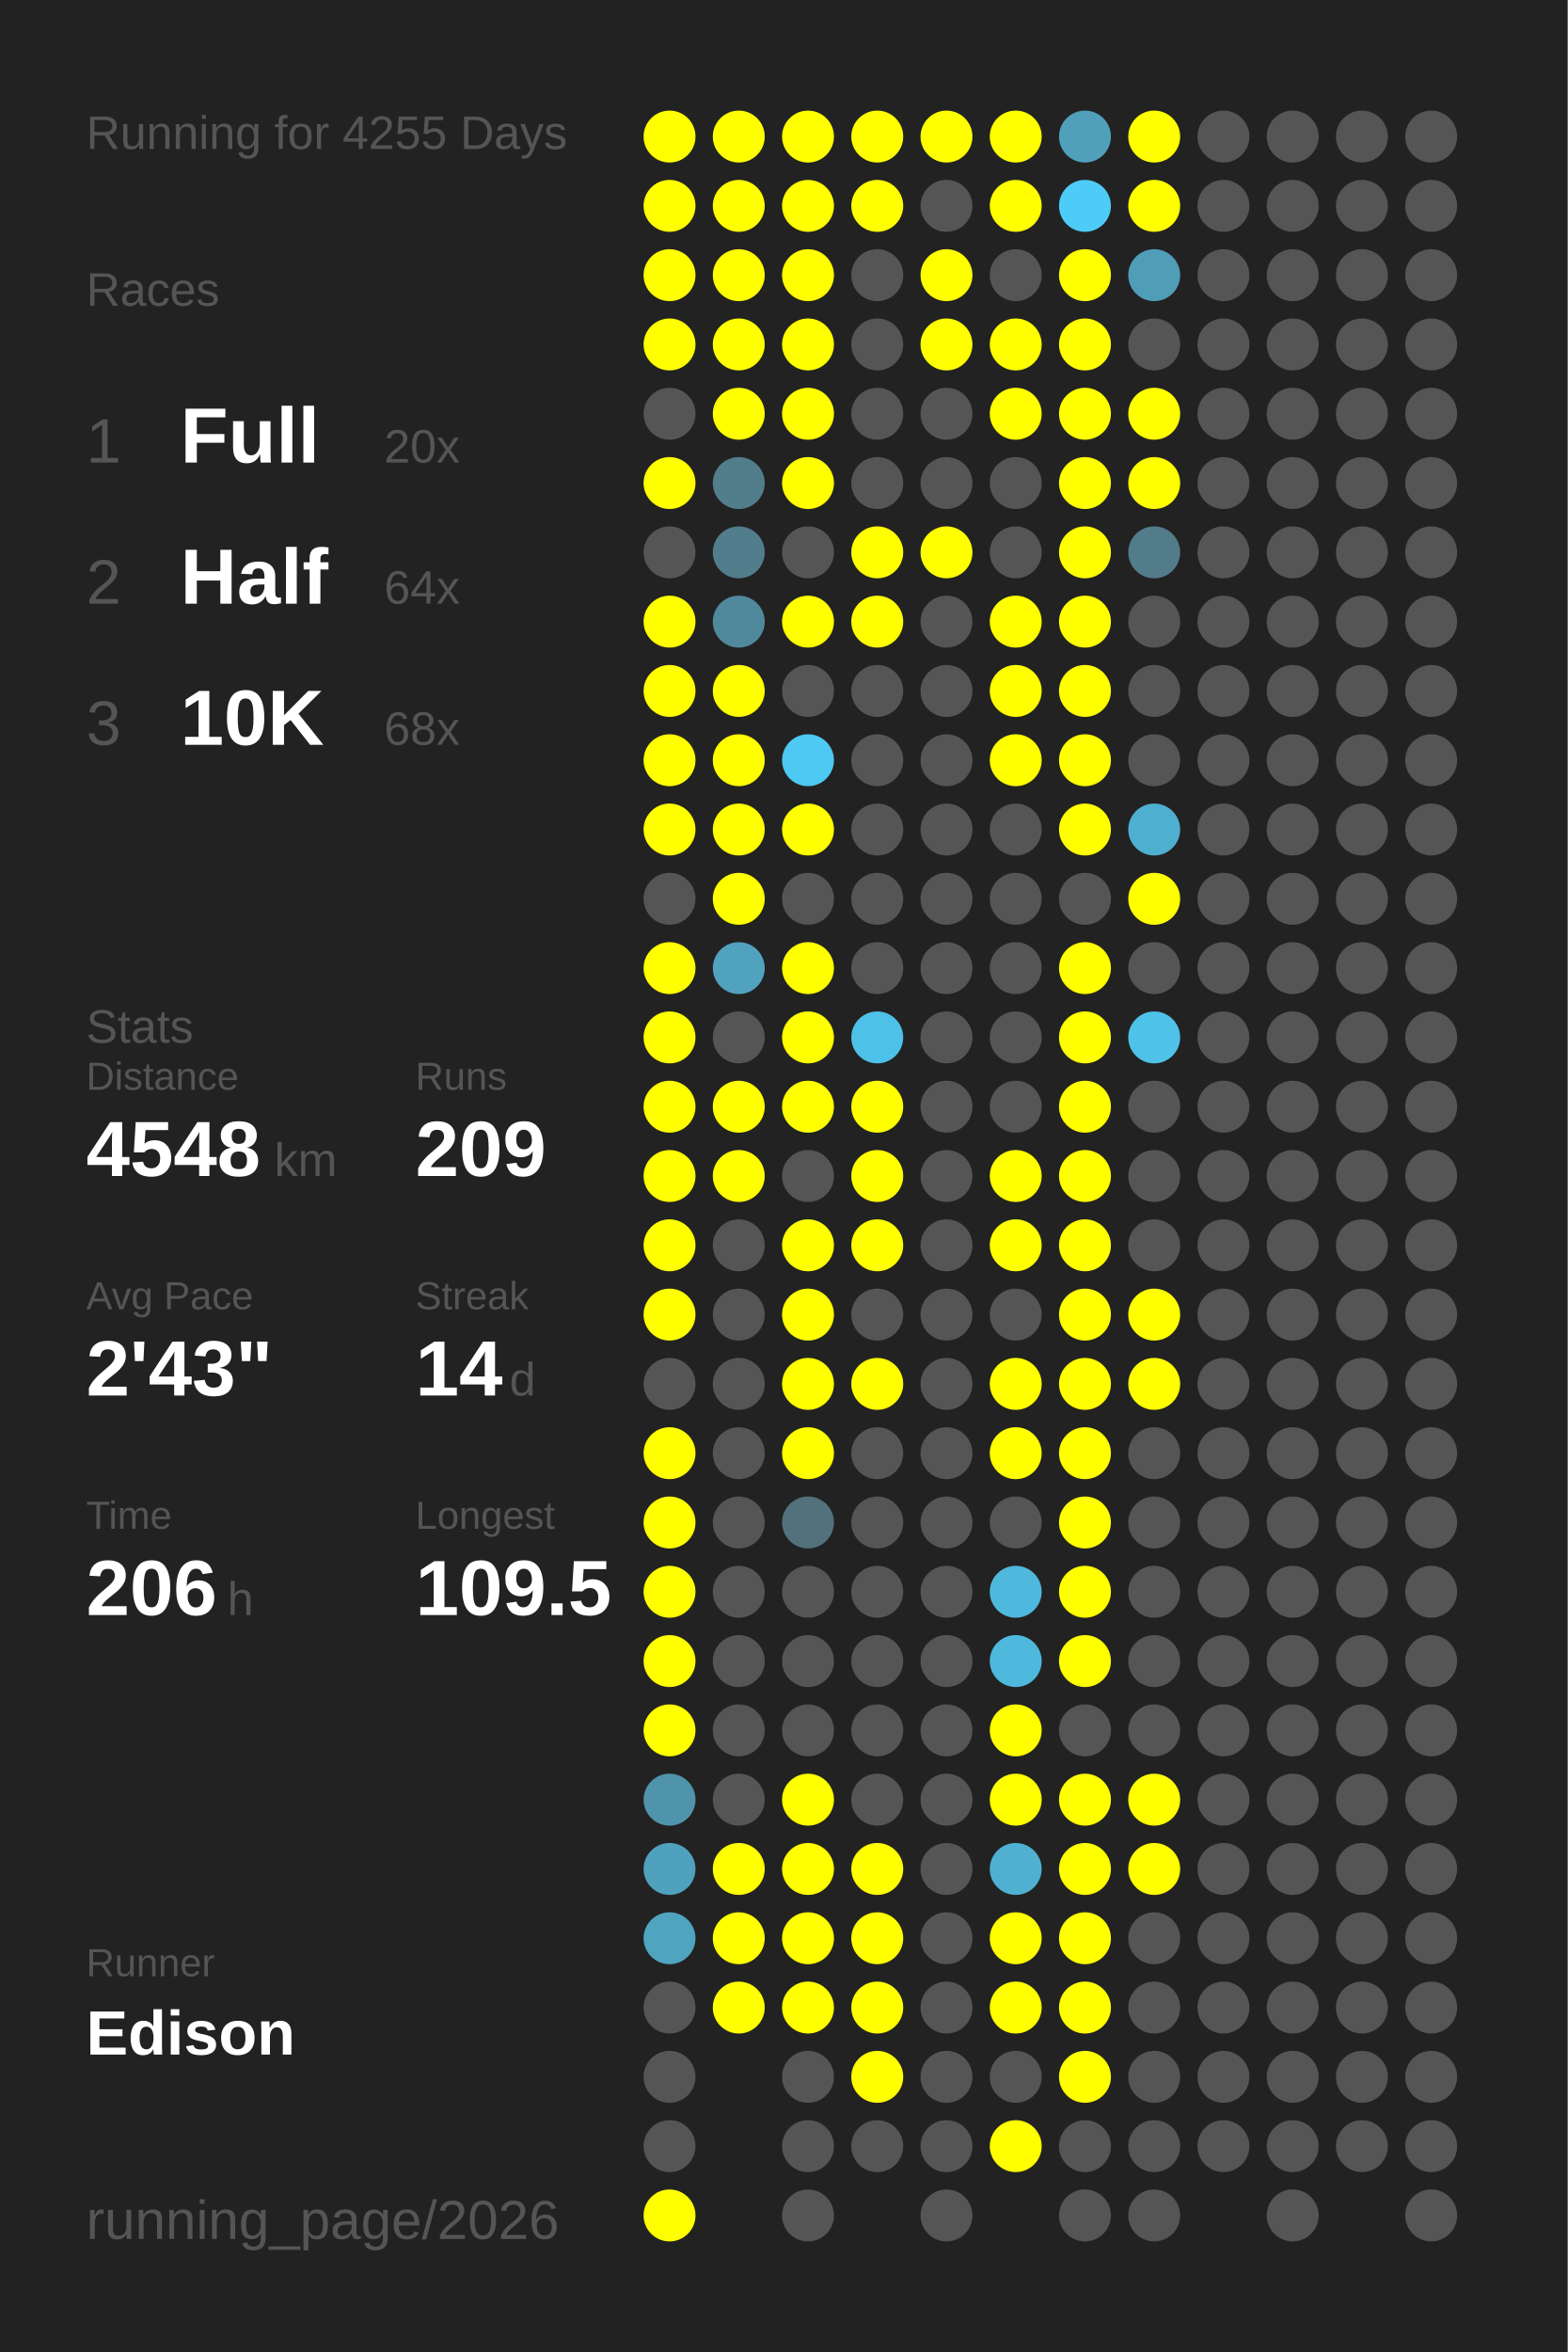
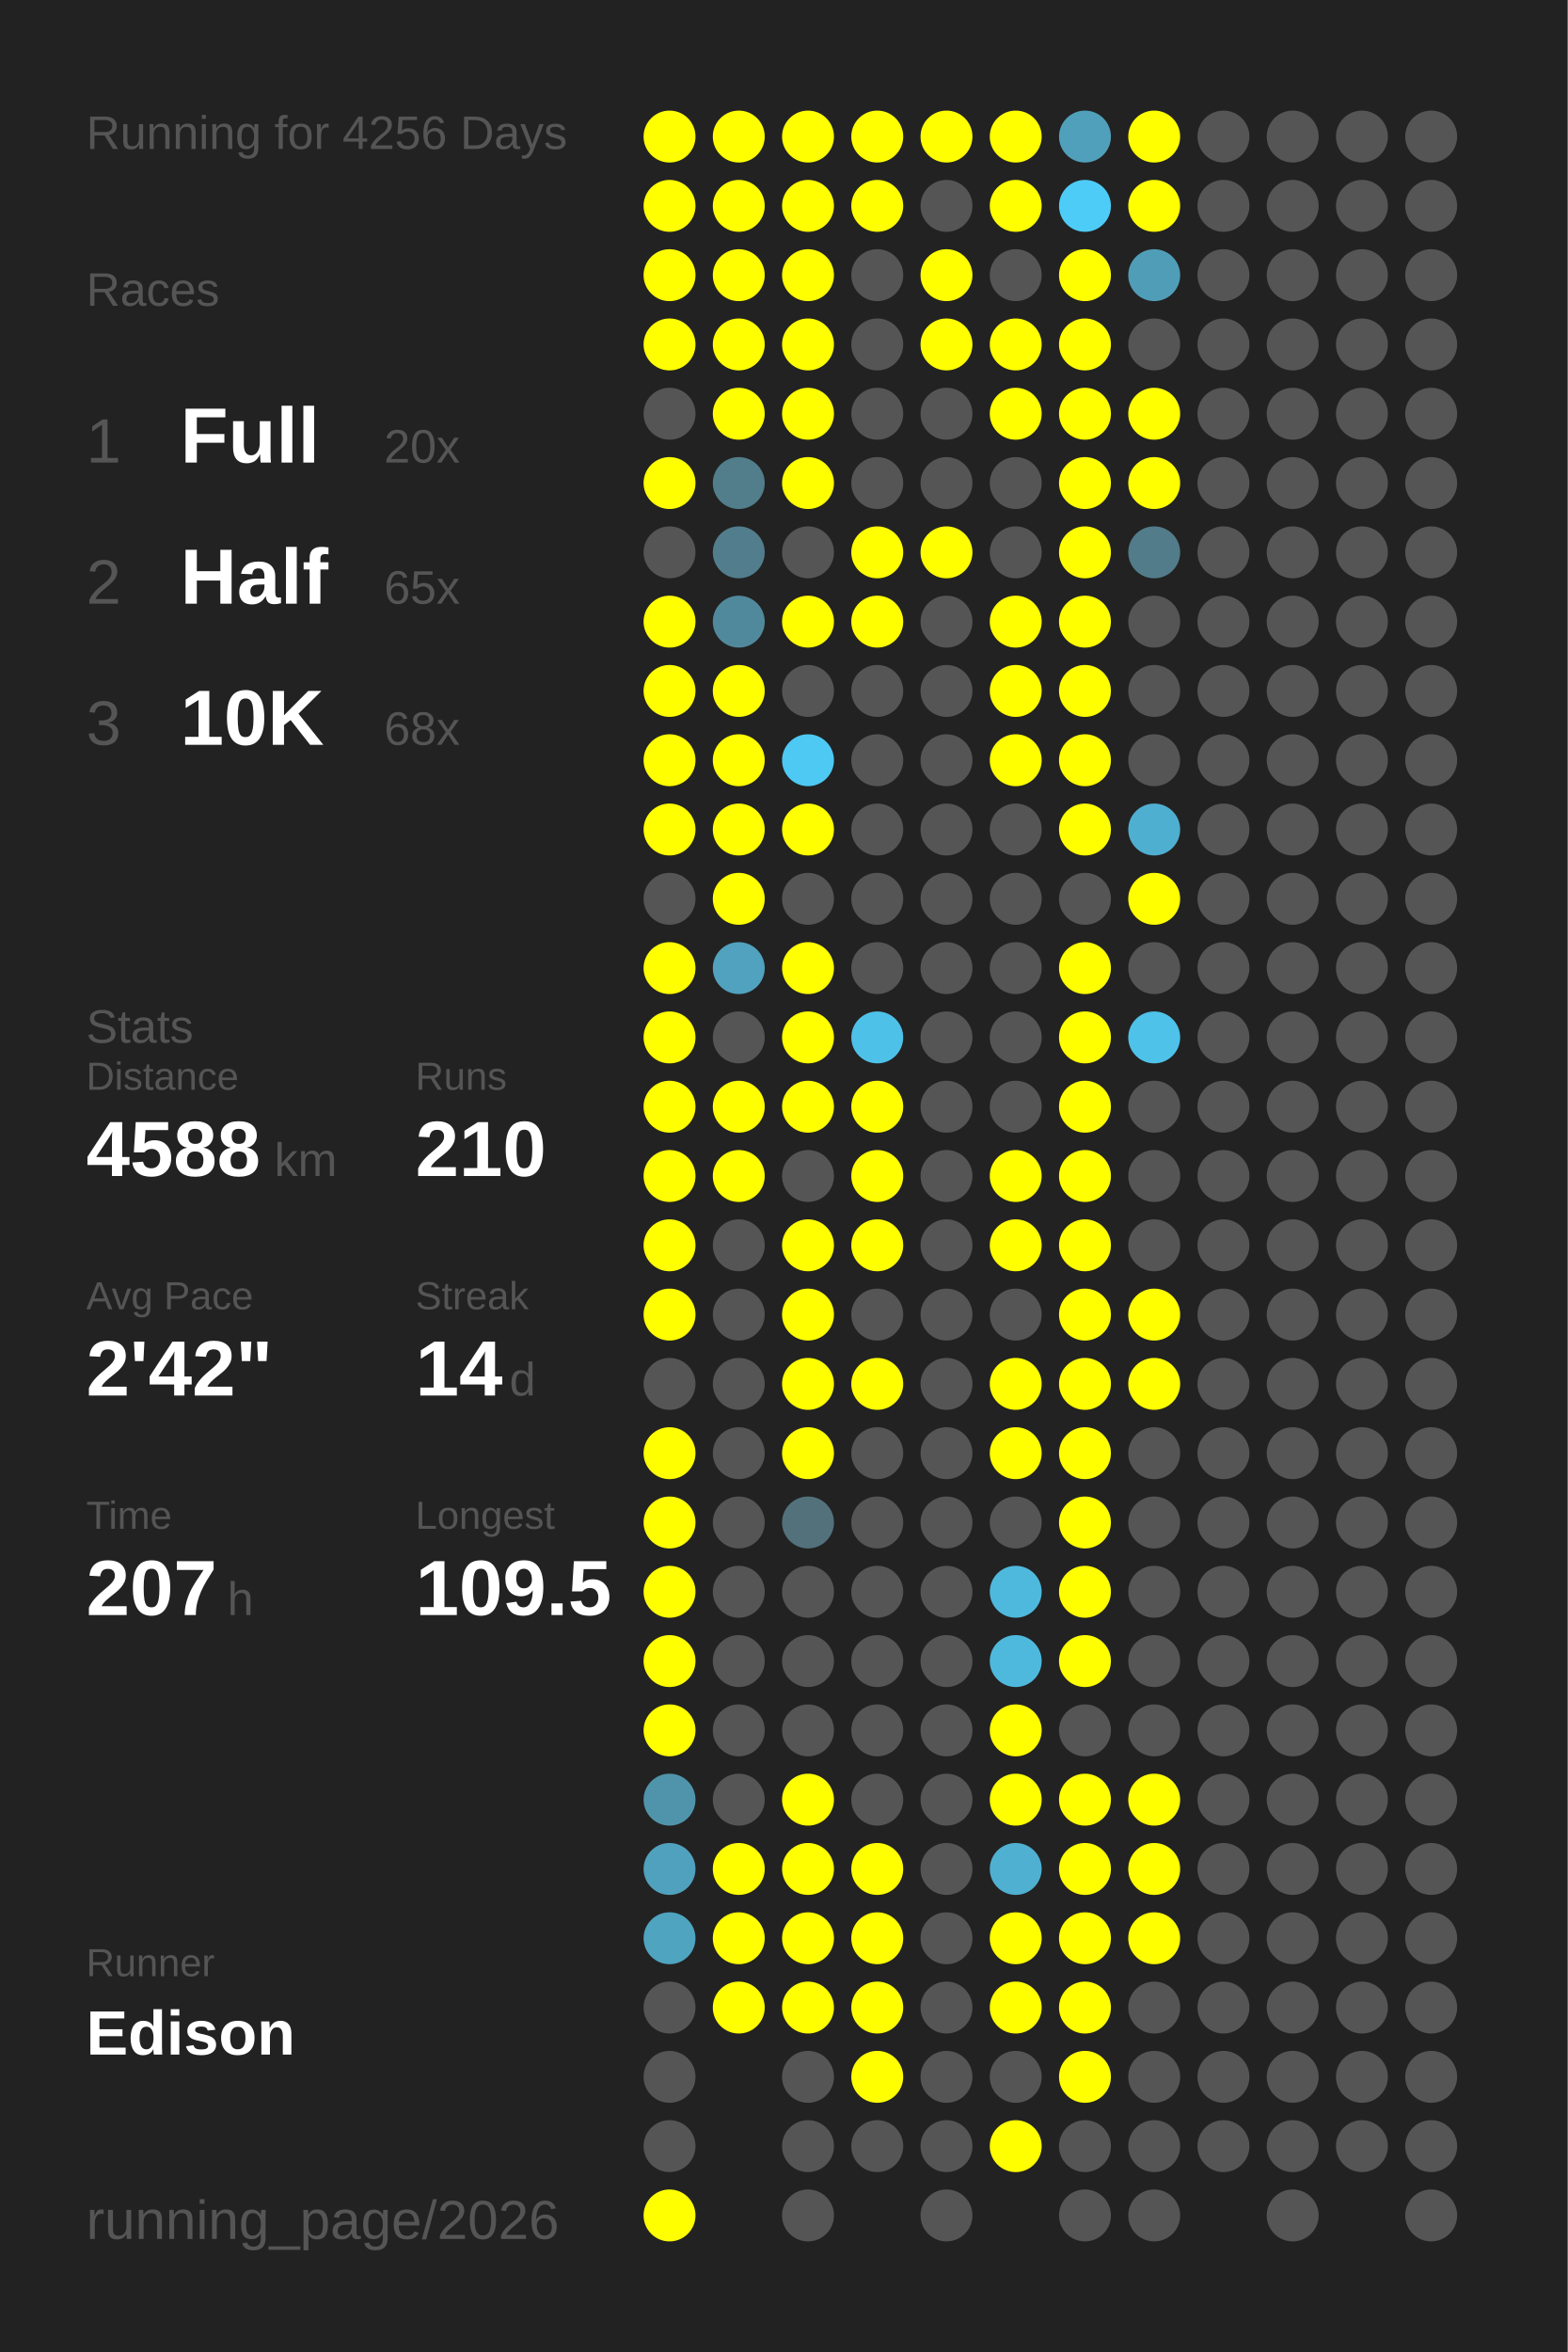
<svg xmlns="http://www.w3.org/2000/svg" baseProfile="full" height="300mm" version="1.1" viewBox="0,0,200,300" width="200mm">
  <defs />
  <rect fill="#222222" height="300" width="200" x="0" y="0" />
-   <text fill="#555555" style="font-size:6px; font-family:Arial;" x="11" y="19">Running for 4255 Days</text>
+   <text fill="#555555" style="font-size:6px; font-family:Arial;" x="11" y="19">Running for 4256 Days</text>
  <text fill="#555555" style="font-size:6px; font-family:Arial;" x="11" y="39">Races</text>
  <text fill="#555555" style="font-size:8px; font-family:Arial;" x="11" y="59">1</text>
  <text fill="#FFFFFF" style="font-size:10px; font-family:Arial; font-weight:bold;" x="23" y="59">Full</text>
  <text fill="#555555" style="font-size:6px; font-family:Arial;" x="49" y="59">20x</text>
  <text fill="#555555" style="font-size:8px; font-family:Arial;" x="11" y="77">2</text>
  <text fill="#FFFFFF" style="font-size:10px; font-family:Arial; font-weight:bold;" x="23" y="77">Half</text>
-   <text fill="#555555" style="font-size:6px; font-family:Arial;" x="49" y="77">64x</text>
+   <text fill="#555555" style="font-size:6px; font-family:Arial;" x="49" y="77">65x</text>
  <text fill="#555555" style="font-size:8px; font-family:Arial;" x="11" y="95">3</text>
  <text fill="#FFFFFF" style="font-size:10px; font-family:Arial; font-weight:bold;" x="23" y="95">10K</text>
  <text fill="#555555" style="font-size:6px; font-family:Arial;" x="49" y="95">68x</text>
  <text fill="#555555" style="font-size:6px; font-family:Arial;" x="11" y="133">Stats</text>
  <text fill="#555555" style="font-size:5px; font-family:Arial;" x="11" y="139">Distance</text>
-   <text fill="#FFFFFF" style="font-size:10px; font-family:Arial; font-weight:bold;" x="11" y="150">4548</text>
+   <text fill="#FFFFFF" style="font-size:10px; font-family:Arial; font-weight:bold;" x="11" y="150">4588</text>
  <text fill="#555555" style="font-size:6px; font-family:Arial;" x="35" y="150">km</text>
  <text fill="#555555" style="font-size:5px; font-family:Arial;" x="53" y="139">Runs</text>
-   <text fill="#FFFFFF" style="font-size:10px; font-family:Arial; font-weight:bold;" x="53" y="150">209</text>
+   <text fill="#FFFFFF" style="font-size:10px; font-family:Arial; font-weight:bold;" x="53" y="150">210</text>
  <text fill="#555555" style="font-size:5px; font-family:Arial;" x="11" y="167">Avg Pace</text>
-   <text fill="#FFFFFF" style="font-size:10px; font-family:Arial; font-weight:bold;" x="11" y="178">2'43"</text>
+   <text fill="#FFFFFF" style="font-size:10px; font-family:Arial; font-weight:bold;" x="11" y="178">2'42"</text>
  <text fill="#555555" style="font-size:5px; font-family:Arial;" x="53" y="167">Streak</text>
  <text fill="#FFFFFF" style="font-size:10px; font-family:Arial; font-weight:bold;" x="53" y="178">14</text>
  <text fill="#555555" style="font-size:6px; font-family:Arial;" x="65" y="178">d</text>
  <text fill="#555555" style="font-size:5px; font-family:Arial;" x="11" y="195">Time</text>
-   <text fill="#FFFFFF" style="font-size:10px; font-family:Arial; font-weight:bold;" x="11" y="206">206</text>
+   <text fill="#FFFFFF" style="font-size:10px; font-family:Arial; font-weight:bold;" x="11" y="206">207</text>
  <text fill="#555555" style="font-size:6px; font-family:Arial;" x="29" y="206">h</text>
  <text fill="#555555" style="font-size:5px; font-family:Arial;" x="53" y="195">Longest</text>
  <text fill="#FFFFFF" style="font-size:10px; font-family:Arial; font-weight:bold;" x="53" y="206">109.5</text>
  <text fill="#555555" style="font-size:5px; font-family:Arial;" x="11" y="252.065">Runner</text>
  <text fill="#FFFFFF" style="font-size:8px; font-family:Arial; font-weight:bold;" x="11" y="262.065">Edison</text>
  <text fill="#555555" style="font-size:7px; font-family:Arial;" x="11" y="285.581">running_page/2026</text>
  <circle cx="85.417" cy="17.419" fill="#FFFF00" r="3.312" />
  <circle cx="85.417" cy="26.258" fill="#FFFF00" r="3.312" />
  <circle cx="85.417" cy="35.097" fill="#FFFF00" r="3.312" />
  <circle cx="85.417" cy="43.935" fill="#FFFF00" r="3.312" />
  <circle cx="85.417" cy="52.774" fill="#555555" r="3.312" />
  <circle cx="85.417" cy="61.613" fill="#FFFF00" r="3.312" />
  <circle cx="85.417" cy="70.452" fill="#555555" r="3.312" />
  <circle cx="85.417" cy="79.29" fill="#FFFF00" r="3.312" />
  <circle cx="85.417" cy="88.129" fill="#FFFF00" r="3.312" />
  <circle cx="85.417" cy="96.968" fill="#FFFF00" r="3.312" />
  <circle cx="85.417" cy="105.806" fill="#FFFF00" r="3.312" />
  <circle cx="85.417" cy="114.645" fill="#555555" r="3.312" />
  <circle cx="85.417" cy="123.484" fill="#FFFF00" r="3.312" />
  <circle cx="85.417" cy="132.323" fill="#FFFF00" r="3.312" />
  <circle cx="85.417" cy="141.161" fill="#FFFF00" r="3.312" />
  <circle cx="85.417" cy="150" fill="#FFFF00" r="3.312" />
  <circle cx="85.417" cy="158.839" fill="#FFFF00" r="3.312" />
  <circle cx="85.417" cy="167.677" fill="#FFFF00" r="3.312" />
  <circle cx="85.417" cy="176.516" fill="#555555" r="3.312" />
  <circle cx="85.417" cy="185.355" fill="#FFFF00" r="3.312" />
  <circle cx="85.417" cy="194.194" fill="#FFFF00" r="3.312" />
  <circle cx="85.417" cy="203.032" fill="#FFFF00" r="3.312" />
  <circle cx="85.417" cy="211.871" fill="#FFFF00" r="3.312" />
  <circle cx="85.417" cy="220.71" fill="#FFFF00" r="3.312" />
  <circle cx="85.417" cy="229.548" fill="#5094ab" r="3.312" />
  <circle cx="85.417" cy="238.387" fill="#50a1bd" r="3.312" />
  <circle cx="85.417" cy="247.226" fill="#4fa4c0" r="3.312" />
  <circle cx="85.417" cy="256.065" fill="#555555" r="3.312" />
  <circle cx="85.417" cy="264.903" fill="#555555" r="3.312" />
  <circle cx="85.417" cy="273.742" fill="#555555" r="3.312" />
  <circle cx="85.417" cy="282.581" fill="#FFFF00" r="3.312" />
  <circle cx="94.25" cy="17.419" fill="#FFFF00" r="3.312" />
  <circle cx="94.25" cy="26.258" fill="#FFFF00" r="3.312" />
  <circle cx="94.25" cy="35.097" fill="#FFFF00" r="3.312" />
  <circle cx="94.25" cy="43.935" fill="#FFFF00" r="3.312" />
  <circle cx="94.25" cy="52.774" fill="#FFFF00" r="3.312" />
  <circle cx="94.25" cy="61.613" fill="#527d8b" r="3.312" />
  <circle cx="94.25" cy="70.452" fill="#527d8c" r="3.312" />
  <circle cx="94.25" cy="79.29" fill="#51899c" r="3.312" />
  <circle cx="94.25" cy="88.129" fill="#FFFF00" r="3.312" />
  <circle cx="94.25" cy="96.968" fill="#FFFF00" r="3.312" />
  <circle cx="94.25" cy="105.806" fill="#FFFF00" r="3.312" />
  <circle cx="94.25" cy="114.645" fill="#FFFF00" r="3.312" />
  <circle cx="94.25" cy="123.484" fill="#50a2be" r="3.312" />
  <circle cx="94.25" cy="132.323" fill="#555555" r="3.312" />
  <circle cx="94.25" cy="141.161" fill="#FFFF00" r="3.312" />
  <circle cx="94.25" cy="150" fill="#FFFF00" r="3.312" />
  <circle cx="94.25" cy="158.839" fill="#555555" r="3.312" />
  <circle cx="94.25" cy="167.677" fill="#555555" r="3.312" />
  <circle cx="94.25" cy="176.516" fill="#555555" r="3.312" />
  <circle cx="94.25" cy="185.355" fill="#555555" r="3.312" />
  <circle cx="94.25" cy="194.194" fill="#555555" r="3.312" />
  <circle cx="94.25" cy="203.032" fill="#555555" r="3.312" />
  <circle cx="94.25" cy="211.871" fill="#555555" r="3.312" />
  <circle cx="94.25" cy="220.71" fill="#555555" r="3.312" />
  <circle cx="94.25" cy="229.548" fill="#555555" r="3.312" />
  <circle cx="94.25" cy="238.387" fill="#FFFF00" r="3.312" />
  <circle cx="94.25" cy="247.226" fill="#FFFF00" r="3.312" />
  <circle cx="94.25" cy="256.065" fill="#FFFF00" r="3.312" />
  <circle cx="103.083" cy="17.419" fill="#FFFF00" r="3.312" />
  <circle cx="103.083" cy="26.258" fill="#FFFF00" r="3.312" />
  <circle cx="103.083" cy="35.097" fill="#FFFF00" r="3.312" />
  <circle cx="103.083" cy="43.935" fill="#FFFF00" r="3.312" />
  <circle cx="103.083" cy="52.774" fill="#FFFF00" r="3.312" />
  <circle cx="103.083" cy="61.613" fill="#FFFF00" r="3.312" />
  <circle cx="103.083" cy="70.452" fill="#555555" r="3.312" />
  <circle cx="103.083" cy="79.29" fill="#FFFF00" r="3.312" />
  <circle cx="103.083" cy="88.129" fill="#555555" r="3.312" />
  <circle cx="103.083" cy="96.968" fill="#4dc9f3" r="3.312" />
  <circle cx="103.083" cy="105.806" fill="#FFFF00" r="3.312" />
  <circle cx="103.083" cy="114.645" fill="#555555" r="3.312" />
  <circle cx="103.083" cy="123.484" fill="#FFFF00" r="3.312" />
  <circle cx="103.083" cy="132.323" fill="#FFFF00" r="3.312" />
  <circle cx="103.083" cy="141.161" fill="#FFFF00" r="3.312" />
  <circle cx="103.083" cy="150" fill="#555555" r="3.312" />
  <circle cx="103.083" cy="158.839" fill="#FFFF00" r="3.312" />
  <circle cx="103.083" cy="167.677" fill="#FFFF00" r="3.312" />
  <circle cx="103.083" cy="176.516" fill="#FFFF00" r="3.312" />
  <circle cx="103.083" cy="185.355" fill="#FFFF00" r="3.312" />
  <circle cx="103.083" cy="194.194" fill="#53717b" r="3.312" />
  <circle cx="103.083" cy="203.032" fill="#555555" r="3.312" />
  <circle cx="103.083" cy="211.871" fill="#555555" r="3.312" />
  <circle cx="103.083" cy="220.71" fill="#555555" r="3.312" />
  <circle cx="103.083" cy="229.548" fill="#FFFF00" r="3.312" />
  <circle cx="103.083" cy="238.387" fill="#FFFF00" r="3.312" />
  <circle cx="103.083" cy="247.226" fill="#FFFF00" r="3.312" />
  <circle cx="103.083" cy="256.065" fill="#FFFF00" r="3.312" />
  <circle cx="103.083" cy="264.903" fill="#555555" r="3.312" />
  <circle cx="103.083" cy="273.742" fill="#555555" r="3.312" />
  <circle cx="103.083" cy="282.581" fill="#555555" r="3.312" />
  <circle cx="111.917" cy="17.419" fill="#FFFF00" r="3.312" />
  <circle cx="111.917" cy="26.258" fill="#FFFF00" r="3.312" />
  <circle cx="111.917" cy="35.097" fill="#555555" r="3.312" />
  <circle cx="111.917" cy="43.935" fill="#555555" r="3.312" />
  <circle cx="111.917" cy="52.774" fill="#555555" r="3.312" />
  <circle cx="111.917" cy="61.613" fill="#555555" r="3.312" />
  <circle cx="111.917" cy="70.452" fill="#FFFF00" r="3.312" />
  <circle cx="111.917" cy="79.29" fill="#FFFF00" r="3.312" />
  <circle cx="111.917" cy="88.129" fill="#555555" r="3.312" />
  <circle cx="111.917" cy="96.968" fill="#555555" r="3.312" />
  <circle cx="111.917" cy="105.806" fill="#555555" r="3.312" />
  <circle cx="111.917" cy="114.645" fill="#555555" r="3.312" />
  <circle cx="111.917" cy="123.484" fill="#555555" r="3.312" />
  <circle cx="111.917" cy="132.323" fill="#4ec1e8" r="3.312" />
  <circle cx="111.917" cy="141.161" fill="#FFFF00" r="3.312" />
  <circle cx="111.917" cy="150" fill="#FFFF00" r="3.312" />
  <circle cx="111.917" cy="158.839" fill="#FFFF00" r="3.312" />
  <circle cx="111.917" cy="167.677" fill="#555555" r="3.312" />
  <circle cx="111.917" cy="176.516" fill="#FFFF00" r="3.312" />
  <circle cx="111.917" cy="185.355" fill="#555555" r="3.312" />
  <circle cx="111.917" cy="194.194" fill="#555555" r="3.312" />
  <circle cx="111.917" cy="203.032" fill="#555555" r="3.312" />
  <circle cx="111.917" cy="211.871" fill="#555555" r="3.312" />
  <circle cx="111.917" cy="220.71" fill="#555555" r="3.312" />
  <circle cx="111.917" cy="229.548" fill="#555555" r="3.312" />
  <circle cx="111.917" cy="238.387" fill="#FFFF00" r="3.312" />
  <circle cx="111.917" cy="247.226" fill="#FFFF00" r="3.312" />
  <circle cx="111.917" cy="256.065" fill="#FFFF00" r="3.312" />
  <circle cx="111.917" cy="264.903" fill="#FFFF00" r="3.312" />
  <circle cx="111.917" cy="273.742" fill="#555555" r="3.312" />
  <circle cx="120.75" cy="17.419" fill="#FFFF00" r="3.312" />
  <circle cx="120.75" cy="26.258" fill="#555555" r="3.312" />
  <circle cx="120.75" cy="35.097" fill="#FFFF00" r="3.312" />
  <circle cx="120.75" cy="43.935" fill="#FFFF00" r="3.312" />
  <circle cx="120.75" cy="52.774" fill="#555555" r="3.312" />
  <circle cx="120.75" cy="61.613" fill="#555555" r="3.312" />
  <circle cx="120.75" cy="70.452" fill="#FFFF00" r="3.312" />
  <circle cx="120.75" cy="79.29" fill="#555555" r="3.312" />
  <circle cx="120.75" cy="88.129" fill="#555555" r="3.312" />
  <circle cx="120.75" cy="96.968" fill="#555555" r="3.312" />
  <circle cx="120.75" cy="105.806" fill="#555555" r="3.312" />
  <circle cx="120.75" cy="114.645" fill="#555555" r="3.312" />
  <circle cx="120.75" cy="123.484" fill="#555555" r="3.312" />
  <circle cx="120.75" cy="132.323" fill="#555555" r="3.312" />
  <circle cx="120.75" cy="141.161" fill="#555555" r="3.312" />
  <circle cx="120.75" cy="150" fill="#555555" r="3.312" />
  <circle cx="120.75" cy="158.839" fill="#555555" r="3.312" />
  <circle cx="120.75" cy="167.677" fill="#555555" r="3.312" />
  <circle cx="120.75" cy="176.516" fill="#555555" r="3.312" />
  <circle cx="120.75" cy="185.355" fill="#555555" r="3.312" />
  <circle cx="120.75" cy="194.194" fill="#555555" r="3.312" />
  <circle cx="120.75" cy="203.032" fill="#555555" r="3.312" />
  <circle cx="120.75" cy="211.871" fill="#555555" r="3.312" />
  <circle cx="120.75" cy="220.71" fill="#555555" r="3.312" />
  <circle cx="120.75" cy="229.548" fill="#555555" r="3.312" />
  <circle cx="120.75" cy="238.387" fill="#555555" r="3.312" />
  <circle cx="120.75" cy="247.226" fill="#555555" r="3.312" />
  <circle cx="120.75" cy="256.065" fill="#555555" r="3.312" />
  <circle cx="120.75" cy="264.903" fill="#555555" r="3.312" />
  <circle cx="120.75" cy="273.742" fill="#555555" r="3.312" />
  <circle cx="120.75" cy="282.581" fill="#555555" r="3.312" />
  <circle cx="129.583" cy="17.419" fill="#FFFF00" r="3.312" />
  <circle cx="129.583" cy="26.258" fill="#FFFF00" r="3.312" />
  <circle cx="129.583" cy="35.097" fill="#555555" r="3.312" />
  <circle cx="129.583" cy="43.935" fill="#FFFF00" r="3.312" />
  <circle cx="129.583" cy="52.774" fill="#FFFF00" r="3.312" />
  <circle cx="129.583" cy="61.613" fill="#555555" r="3.312" />
  <circle cx="129.583" cy="70.452" fill="#555555" r="3.312" />
  <circle cx="129.583" cy="79.29" fill="#FFFF00" r="3.312" />
  <circle cx="129.583" cy="88.129" fill="#FFFF00" r="3.312" />
  <circle cx="129.583" cy="96.968" fill="#FFFF00" r="3.312" />
  <circle cx="129.583" cy="105.806" fill="#555555" r="3.312" />
  <circle cx="129.583" cy="114.645" fill="#555555" r="3.312" />
  <circle cx="129.583" cy="123.484" fill="#555555" r="3.312" />
  <circle cx="129.583" cy="132.323" fill="#555555" r="3.312" />
  <circle cx="129.583" cy="141.161" fill="#555555" r="3.312" />
  <circle cx="129.583" cy="150" fill="#FFFF00" r="3.312" />
  <circle cx="129.583" cy="158.839" fill="#FFFF00" r="3.312" />
  <circle cx="129.583" cy="167.677" fill="#555555" r="3.312" />
  <circle cx="129.583" cy="176.516" fill="#FFFF00" r="3.312" />
  <circle cx="129.583" cy="185.355" fill="#FFFF00" r="3.312" />
  <circle cx="129.583" cy="194.194" fill="#555555" r="3.312" />
  <circle cx="129.583" cy="203.032" fill="#4eb9dd" r="3.312" />
  <circle cx="129.583" cy="211.871" fill="#4eb9dd" r="3.312" />
  <circle cx="129.583" cy="220.71" fill="#FFFF00" r="3.312" />
  <circle cx="129.583" cy="229.548" fill="#FFFF00" r="3.312" />
  <circle cx="129.583" cy="238.387" fill="#4fb0d1" r="3.312" />
  <circle cx="129.583" cy="247.226" fill="#FFFF00" r="3.312" />
  <circle cx="129.583" cy="256.065" fill="#FFFF00" r="3.312" />
  <circle cx="129.583" cy="264.903" fill="#555555" r="3.312" />
  <circle cx="129.583" cy="273.742" fill="#FFFF00" r="3.312" />
  <circle cx="138.417" cy="17.419" fill="#50a0bb" r="3.312" />
  <circle cx="138.417" cy="26.258" fill="#4dccf7" r="3.312" />
  <circle cx="138.417" cy="35.097" fill="#FFFF00" r="3.312" />
  <circle cx="138.417" cy="43.935" fill="#FFFF00" r="3.312" />
  <circle cx="138.417" cy="52.774" fill="#FFFF00" r="3.312" />
  <circle cx="138.417" cy="61.613" fill="#FFFF00" r="3.312" />
  <circle cx="138.417" cy="70.452" fill="#FFFF00" r="3.312" />
  <circle cx="138.417" cy="79.29" fill="#FFFF00" r="3.312" />
  <circle cx="138.417" cy="88.129" fill="#FFFF00" r="3.312" />
  <circle cx="138.417" cy="96.968" fill="#FFFF00" r="3.312" />
  <circle cx="138.417" cy="105.806" fill="#FFFF00" r="3.312" />
  <circle cx="138.417" cy="114.645" fill="#555555" r="3.312" />
  <circle cx="138.417" cy="123.484" fill="#FFFF00" r="3.312" />
  <circle cx="138.417" cy="132.323" fill="#FFFF00" r="3.312" />
  <circle cx="138.417" cy="141.161" fill="#FFFF00" r="3.312" />
  <circle cx="138.417" cy="150" fill="#FFFF00" r="3.312" />
  <circle cx="138.417" cy="158.839" fill="#FFFF00" r="3.312" />
  <circle cx="138.417" cy="167.677" fill="#FFFF00" r="3.312" />
  <circle cx="138.417" cy="176.516" fill="#FFFF00" r="3.312" />
  <circle cx="138.417" cy="185.355" fill="#FFFF00" r="3.312" />
  <circle cx="138.417" cy="194.194" fill="#FFFF00" r="3.312" />
  <circle cx="138.417" cy="203.032" fill="#FFFF00" r="3.312" />
  <circle cx="138.417" cy="211.871" fill="#FFFF00" r="3.312" />
  <circle cx="138.417" cy="220.71" fill="#555555" r="3.312" />
  <circle cx="138.417" cy="229.548" fill="#FFFF00" r="3.312" />
  <circle cx="138.417" cy="238.387" fill="#FFFF00" r="3.312" />
  <circle cx="138.417" cy="247.226" fill="#FFFF00" r="3.312" />
  <circle cx="138.417" cy="256.065" fill="#FFFF00" r="3.312" />
  <circle cx="138.417" cy="264.903" fill="#FFFF00" r="3.312" />
  <circle cx="138.417" cy="273.742" fill="#555555" r="3.312" />
  <circle cx="138.417" cy="282.581" fill="#555555" r="3.312" />
  <circle cx="147.25" cy="17.419" fill="#FFFF00" r="3.312" />
  <circle cx="147.25" cy="26.258" fill="#FFFF00" r="3.312" />
  <circle cx="147.25" cy="35.097" fill="#509db8" r="3.312" />
  <circle cx="147.25" cy="43.935" fill="#555555" r="3.312" />
  <circle cx="147.25" cy="52.774" fill="#FFFF00" r="3.312" />
  <circle cx="147.25" cy="61.613" fill="#FFFF00" r="3.312" />
  <circle cx="147.25" cy="70.452" fill="#527c8a" r="3.312" />
  <circle cx="147.25" cy="79.29" fill="#555555" r="3.312" />
  <circle cx="147.25" cy="88.129" fill="#555555" r="3.312" />
  <circle cx="147.25" cy="96.968" fill="#555555" r="3.312" />
  <circle cx="147.25" cy="105.806" fill="#4fafd0" r="3.312" />
  <circle cx="147.25" cy="114.645" fill="#FFFF00" r="3.312" />
  <circle cx="147.25" cy="123.484" fill="#555555" r="3.312" />
  <circle cx="147.25" cy="132.323" fill="#4ec2e9" r="3.312" />
  <circle cx="147.25" cy="141.161" fill="#555555" r="3.312" />
  <circle cx="147.25" cy="150" fill="#555555" r="3.312" />
  <circle cx="147.25" cy="158.839" fill="#555555" r="3.312" />
  <circle cx="147.25" cy="167.677" fill="#FFFF00" r="3.312" />
  <circle cx="147.25" cy="176.516" fill="#FFFF00" r="3.312" />
  <circle cx="147.25" cy="185.355" fill="#555555" r="3.312" />
  <circle cx="147.25" cy="194.194" fill="#555555" r="3.312" />
  <circle cx="147.25" cy="203.032" fill="#555555" r="3.312" />
  <circle cx="147.25" cy="211.871" fill="#555555" r="3.312" />
  <circle cx="147.25" cy="220.71" fill="#555555" r="3.312" />
  <circle cx="147.25" cy="229.548" fill="#FFFF00" r="3.312" />
  <circle cx="147.25" cy="238.387" fill="#FFFF00" r="3.312" />
-   <circle cx="147.25" cy="247.226" fill="#555555" r="3.312" />
+   <circle cx="147.25" cy="247.226" fill="#FFFF00" r="3.312" />
  <circle cx="147.25" cy="256.065" fill="#555555" r="3.312" />
  <circle cx="147.25" cy="264.903" fill="#555555" r="3.312" />
  <circle cx="147.25" cy="273.742" fill="#555555" r="3.312" />
  <circle cx="147.25" cy="282.581" fill="#555555" r="3.312" />
  <circle cx="156.083" cy="17.419" fill="#555555" r="3.312" />
  <circle cx="156.083" cy="26.258" fill="#555555" r="3.312" />
  <circle cx="156.083" cy="35.097" fill="#555555" r="3.312" />
  <circle cx="156.083" cy="43.935" fill="#555555" r="3.312" />
  <circle cx="156.083" cy="52.774" fill="#555555" r="3.312" />
  <circle cx="156.083" cy="61.613" fill="#555555" r="3.312" />
  <circle cx="156.083" cy="70.452" fill="#555555" r="3.312" />
  <circle cx="156.083" cy="79.29" fill="#555555" r="3.312" />
  <circle cx="156.083" cy="88.129" fill="#555555" r="3.312" />
  <circle cx="156.083" cy="96.968" fill="#555555" r="3.312" />
  <circle cx="156.083" cy="105.806" fill="#555555" r="3.312" />
  <circle cx="156.083" cy="114.645" fill="#555555" r="3.312" />
  <circle cx="156.083" cy="123.484" fill="#555555" r="3.312" />
  <circle cx="156.083" cy="132.323" fill="#555555" r="3.312" />
  <circle cx="156.083" cy="141.161" fill="#555555" r="3.312" />
  <circle cx="156.083" cy="150" fill="#555555" r="3.312" />
  <circle cx="156.083" cy="158.839" fill="#555555" r="3.312" />
  <circle cx="156.083" cy="167.677" fill="#555555" r="3.312" />
  <circle cx="156.083" cy="176.516" fill="#555555" r="3.312" />
  <circle cx="156.083" cy="185.355" fill="#555555" r="3.312" />
  <circle cx="156.083" cy="194.194" fill="#555555" r="3.312" />
  <circle cx="156.083" cy="203.032" fill="#555555" r="3.312" />
  <circle cx="156.083" cy="211.871" fill="#555555" r="3.312" />
  <circle cx="156.083" cy="220.71" fill="#555555" r="3.312" />
  <circle cx="156.083" cy="229.548" fill="#555555" r="3.312" />
  <circle cx="156.083" cy="238.387" fill="#555555" r="3.312" />
  <circle cx="156.083" cy="247.226" fill="#555555" r="3.312" />
  <circle cx="156.083" cy="256.065" fill="#555555" r="3.312" />
  <circle cx="156.083" cy="264.903" fill="#555555" r="3.312" />
  <circle cx="156.083" cy="273.742" fill="#555555" r="3.312" />
  <circle cx="164.917" cy="17.419" fill="#555555" r="3.312" />
  <circle cx="164.917" cy="26.258" fill="#555555" r="3.312" />
  <circle cx="164.917" cy="35.097" fill="#555555" r="3.312" />
  <circle cx="164.917" cy="43.935" fill="#555555" r="3.312" />
  <circle cx="164.917" cy="52.774" fill="#555555" r="3.312" />
  <circle cx="164.917" cy="61.613" fill="#555555" r="3.312" />
  <circle cx="164.917" cy="70.452" fill="#555555" r="3.312" />
  <circle cx="164.917" cy="79.29" fill="#555555" r="3.312" />
  <circle cx="164.917" cy="88.129" fill="#555555" r="3.312" />
  <circle cx="164.917" cy="96.968" fill="#555555" r="3.312" />
  <circle cx="164.917" cy="105.806" fill="#555555" r="3.312" />
  <circle cx="164.917" cy="114.645" fill="#555555" r="3.312" />
  <circle cx="164.917" cy="123.484" fill="#555555" r="3.312" />
  <circle cx="164.917" cy="132.323" fill="#555555" r="3.312" />
  <circle cx="164.917" cy="141.161" fill="#555555" r="3.312" />
  <circle cx="164.917" cy="150" fill="#555555" r="3.312" />
  <circle cx="164.917" cy="158.839" fill="#555555" r="3.312" />
  <circle cx="164.917" cy="167.677" fill="#555555" r="3.312" />
  <circle cx="164.917" cy="176.516" fill="#555555" r="3.312" />
  <circle cx="164.917" cy="185.355" fill="#555555" r="3.312" />
  <circle cx="164.917" cy="194.194" fill="#555555" r="3.312" />
  <circle cx="164.917" cy="203.032" fill="#555555" r="3.312" />
  <circle cx="164.917" cy="211.871" fill="#555555" r="3.312" />
  <circle cx="164.917" cy="220.71" fill="#555555" r="3.312" />
  <circle cx="164.917" cy="229.548" fill="#555555" r="3.312" />
  <circle cx="164.917" cy="238.387" fill="#555555" r="3.312" />
  <circle cx="164.917" cy="247.226" fill="#555555" r="3.312" />
  <circle cx="164.917" cy="256.065" fill="#555555" r="3.312" />
  <circle cx="164.917" cy="264.903" fill="#555555" r="3.312" />
  <circle cx="164.917" cy="273.742" fill="#555555" r="3.312" />
  <circle cx="164.917" cy="282.581" fill="#555555" r="3.312" />
  <circle cx="173.75" cy="17.419" fill="#555555" r="3.312" />
  <circle cx="173.75" cy="26.258" fill="#555555" r="3.312" />
  <circle cx="173.75" cy="35.097" fill="#555555" r="3.312" />
  <circle cx="173.75" cy="43.935" fill="#555555" r="3.312" />
  <circle cx="173.75" cy="52.774" fill="#555555" r="3.312" />
  <circle cx="173.75" cy="61.613" fill="#555555" r="3.312" />
  <circle cx="173.75" cy="70.452" fill="#555555" r="3.312" />
  <circle cx="173.75" cy="79.29" fill="#555555" r="3.312" />
  <circle cx="173.75" cy="88.129" fill="#555555" r="3.312" />
  <circle cx="173.75" cy="96.968" fill="#555555" r="3.312" />
  <circle cx="173.75" cy="105.806" fill="#555555" r="3.312" />
  <circle cx="173.75" cy="114.645" fill="#555555" r="3.312" />
  <circle cx="173.75" cy="123.484" fill="#555555" r="3.312" />
  <circle cx="173.75" cy="132.323" fill="#555555" r="3.312" />
  <circle cx="173.75" cy="141.161" fill="#555555" r="3.312" />
  <circle cx="173.75" cy="150" fill="#555555" r="3.312" />
  <circle cx="173.75" cy="158.839" fill="#555555" r="3.312" />
  <circle cx="173.75" cy="167.677" fill="#555555" r="3.312" />
  <circle cx="173.75" cy="176.516" fill="#555555" r="3.312" />
  <circle cx="173.75" cy="185.355" fill="#555555" r="3.312" />
  <circle cx="173.75" cy="194.194" fill="#555555" r="3.312" />
  <circle cx="173.75" cy="203.032" fill="#555555" r="3.312" />
  <circle cx="173.75" cy="211.871" fill="#555555" r="3.312" />
  <circle cx="173.75" cy="220.71" fill="#555555" r="3.312" />
  <circle cx="173.75" cy="229.548" fill="#555555" r="3.312" />
  <circle cx="173.75" cy="238.387" fill="#555555" r="3.312" />
  <circle cx="173.75" cy="247.226" fill="#555555" r="3.312" />
  <circle cx="173.75" cy="256.065" fill="#555555" r="3.312" />
  <circle cx="173.75" cy="264.903" fill="#555555" r="3.312" />
  <circle cx="173.75" cy="273.742" fill="#555555" r="3.312" />
  <circle cx="182.583" cy="17.419" fill="#555555" r="3.312" />
  <circle cx="182.583" cy="26.258" fill="#555555" r="3.312" />
  <circle cx="182.583" cy="35.097" fill="#555555" r="3.312" />
  <circle cx="182.583" cy="43.935" fill="#555555" r="3.312" />
  <circle cx="182.583" cy="52.774" fill="#555555" r="3.312" />
  <circle cx="182.583" cy="61.613" fill="#555555" r="3.312" />
  <circle cx="182.583" cy="70.452" fill="#555555" r="3.312" />
  <circle cx="182.583" cy="79.29" fill="#555555" r="3.312" />
  <circle cx="182.583" cy="88.129" fill="#555555" r="3.312" />
  <circle cx="182.583" cy="96.968" fill="#555555" r="3.312" />
  <circle cx="182.583" cy="105.806" fill="#555555" r="3.312" />
  <circle cx="182.583" cy="114.645" fill="#555555" r="3.312" />
  <circle cx="182.583" cy="123.484" fill="#555555" r="3.312" />
  <circle cx="182.583" cy="132.323" fill="#555555" r="3.312" />
  <circle cx="182.583" cy="141.161" fill="#555555" r="3.312" />
  <circle cx="182.583" cy="150" fill="#555555" r="3.312" />
  <circle cx="182.583" cy="158.839" fill="#555555" r="3.312" />
  <circle cx="182.583" cy="167.677" fill="#555555" r="3.312" />
  <circle cx="182.583" cy="176.516" fill="#555555" r="3.312" />
  <circle cx="182.583" cy="185.355" fill="#555555" r="3.312" />
  <circle cx="182.583" cy="194.194" fill="#555555" r="3.312" />
  <circle cx="182.583" cy="203.032" fill="#555555" r="3.312" />
  <circle cx="182.583" cy="211.871" fill="#555555" r="3.312" />
  <circle cx="182.583" cy="220.71" fill="#555555" r="3.312" />
  <circle cx="182.583" cy="229.548" fill="#555555" r="3.312" />
  <circle cx="182.583" cy="238.387" fill="#555555" r="3.312" />
  <circle cx="182.583" cy="247.226" fill="#555555" r="3.312" />
  <circle cx="182.583" cy="256.065" fill="#555555" r="3.312" />
  <circle cx="182.583" cy="264.903" fill="#555555" r="3.312" />
  <circle cx="182.583" cy="273.742" fill="#555555" r="3.312" />
  <circle cx="182.583" cy="282.581" fill="#555555" r="3.312" />
</svg>
